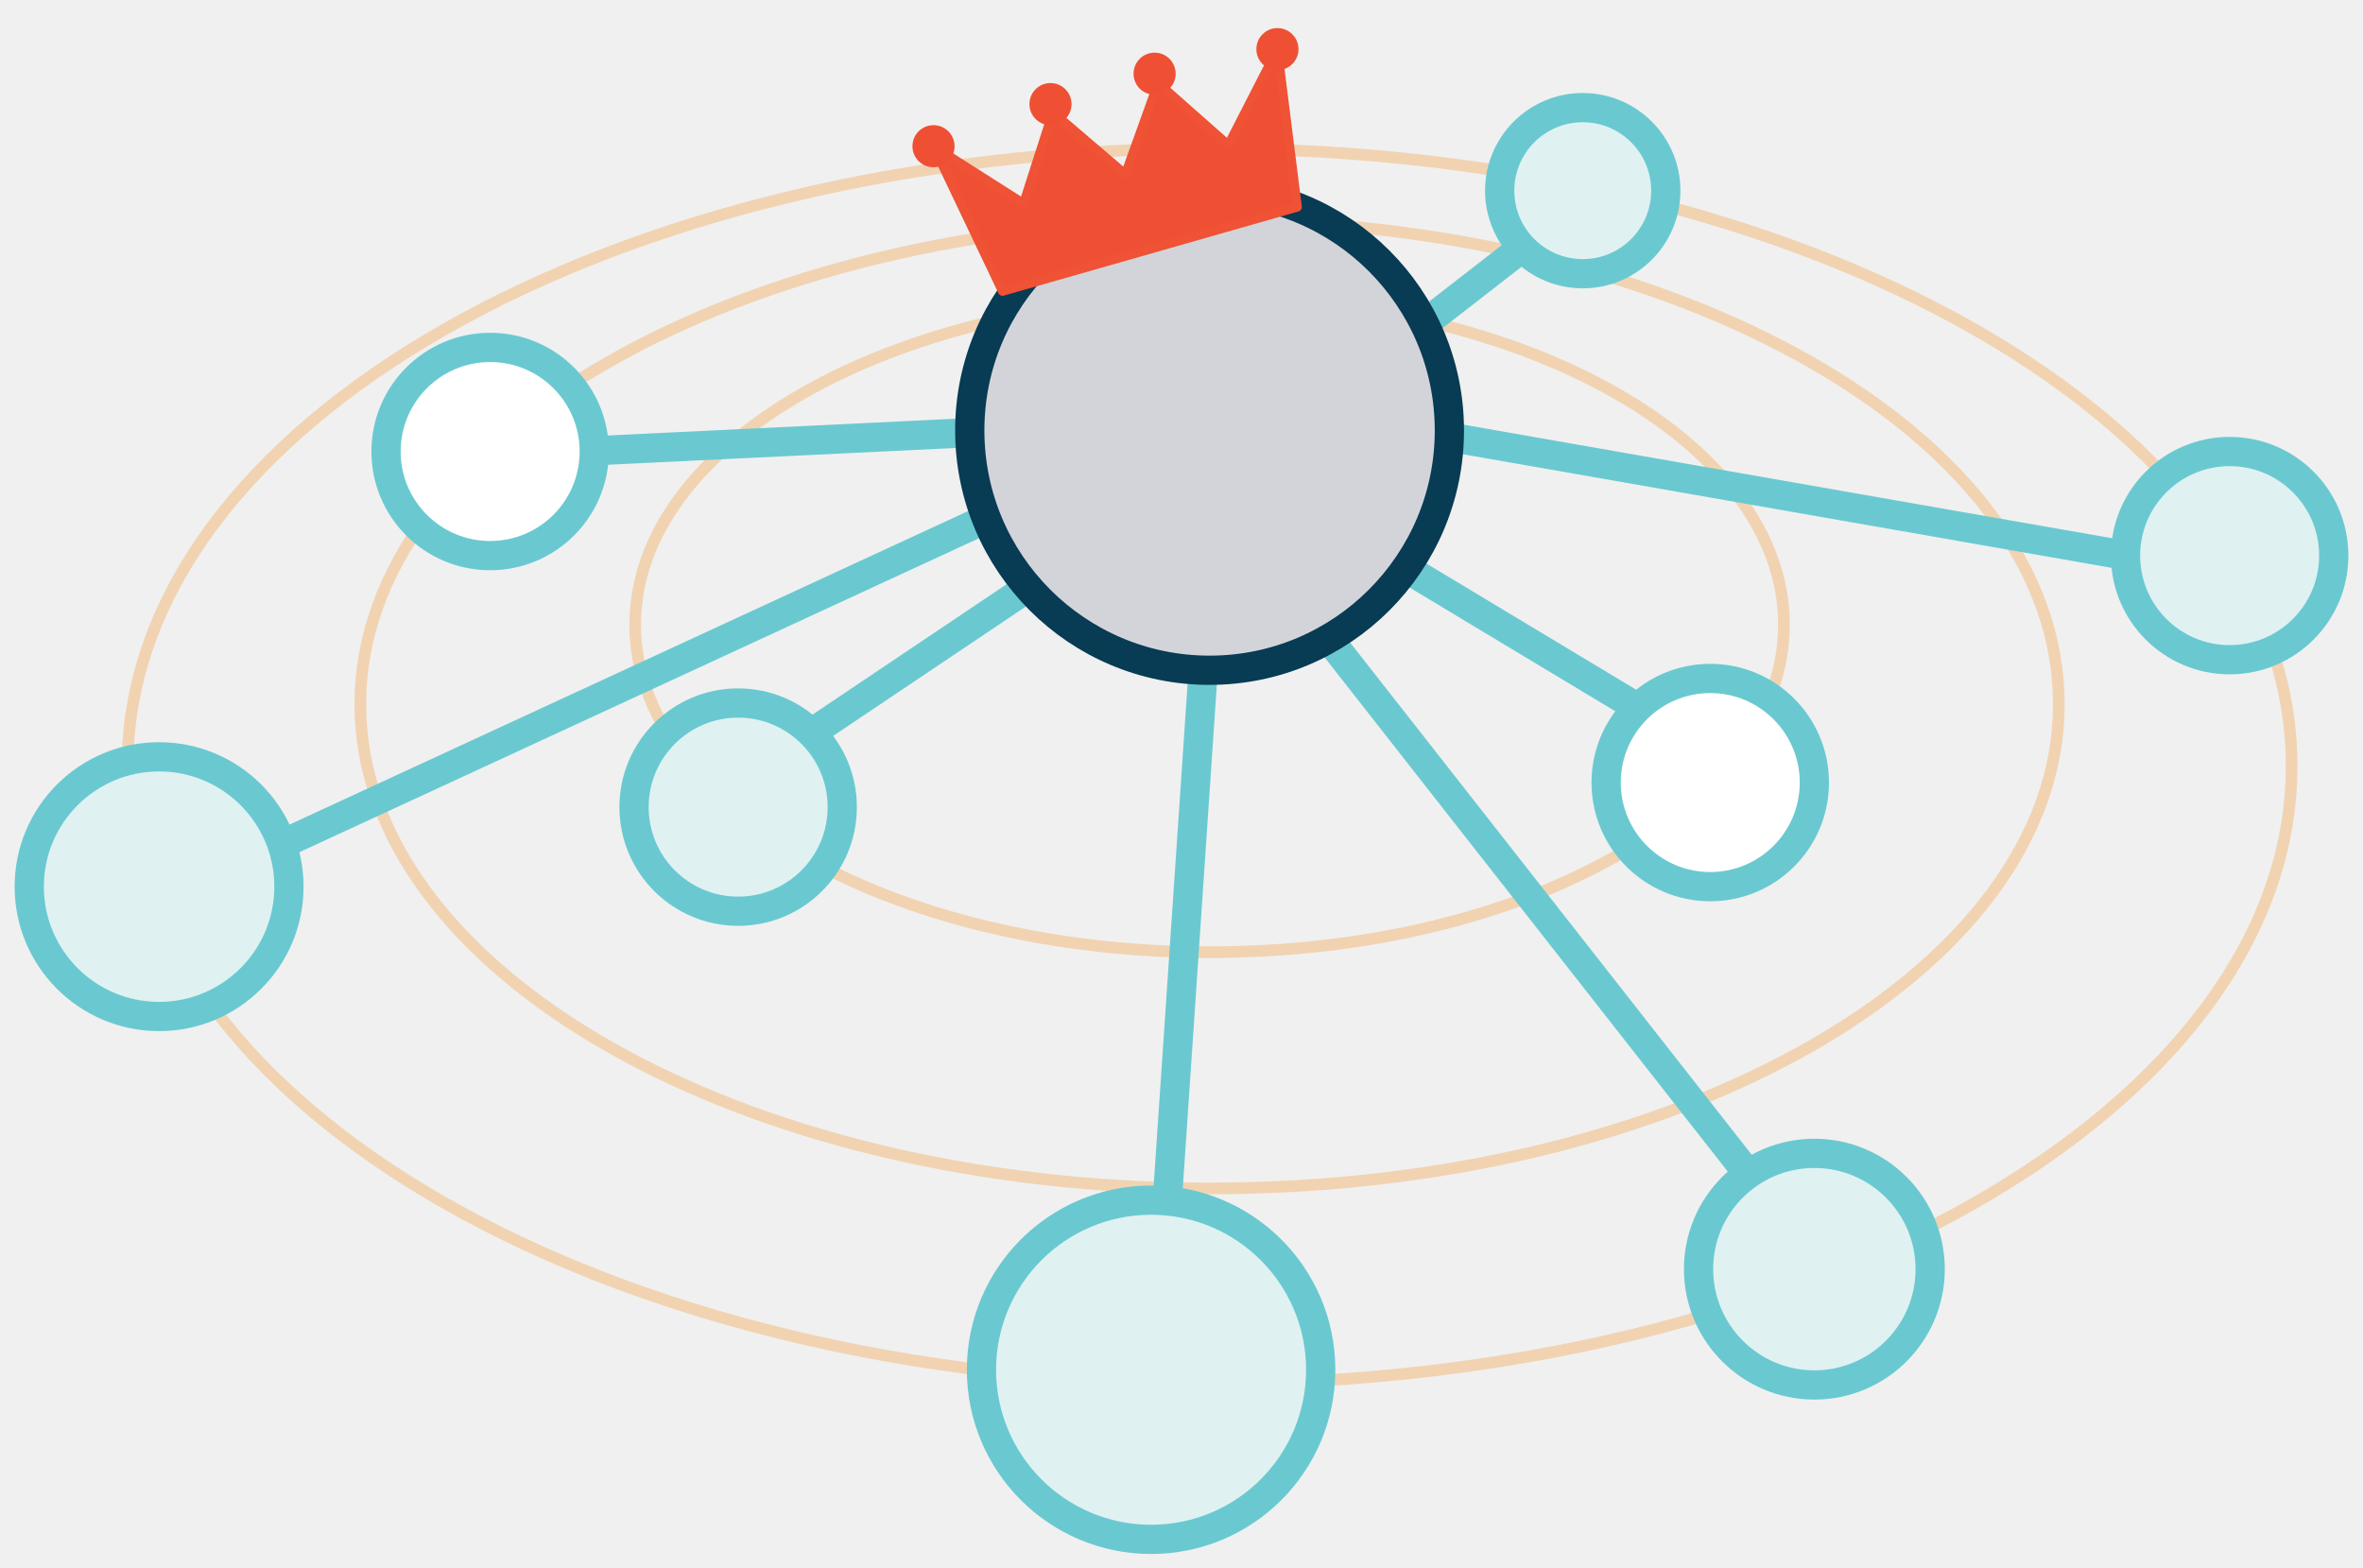
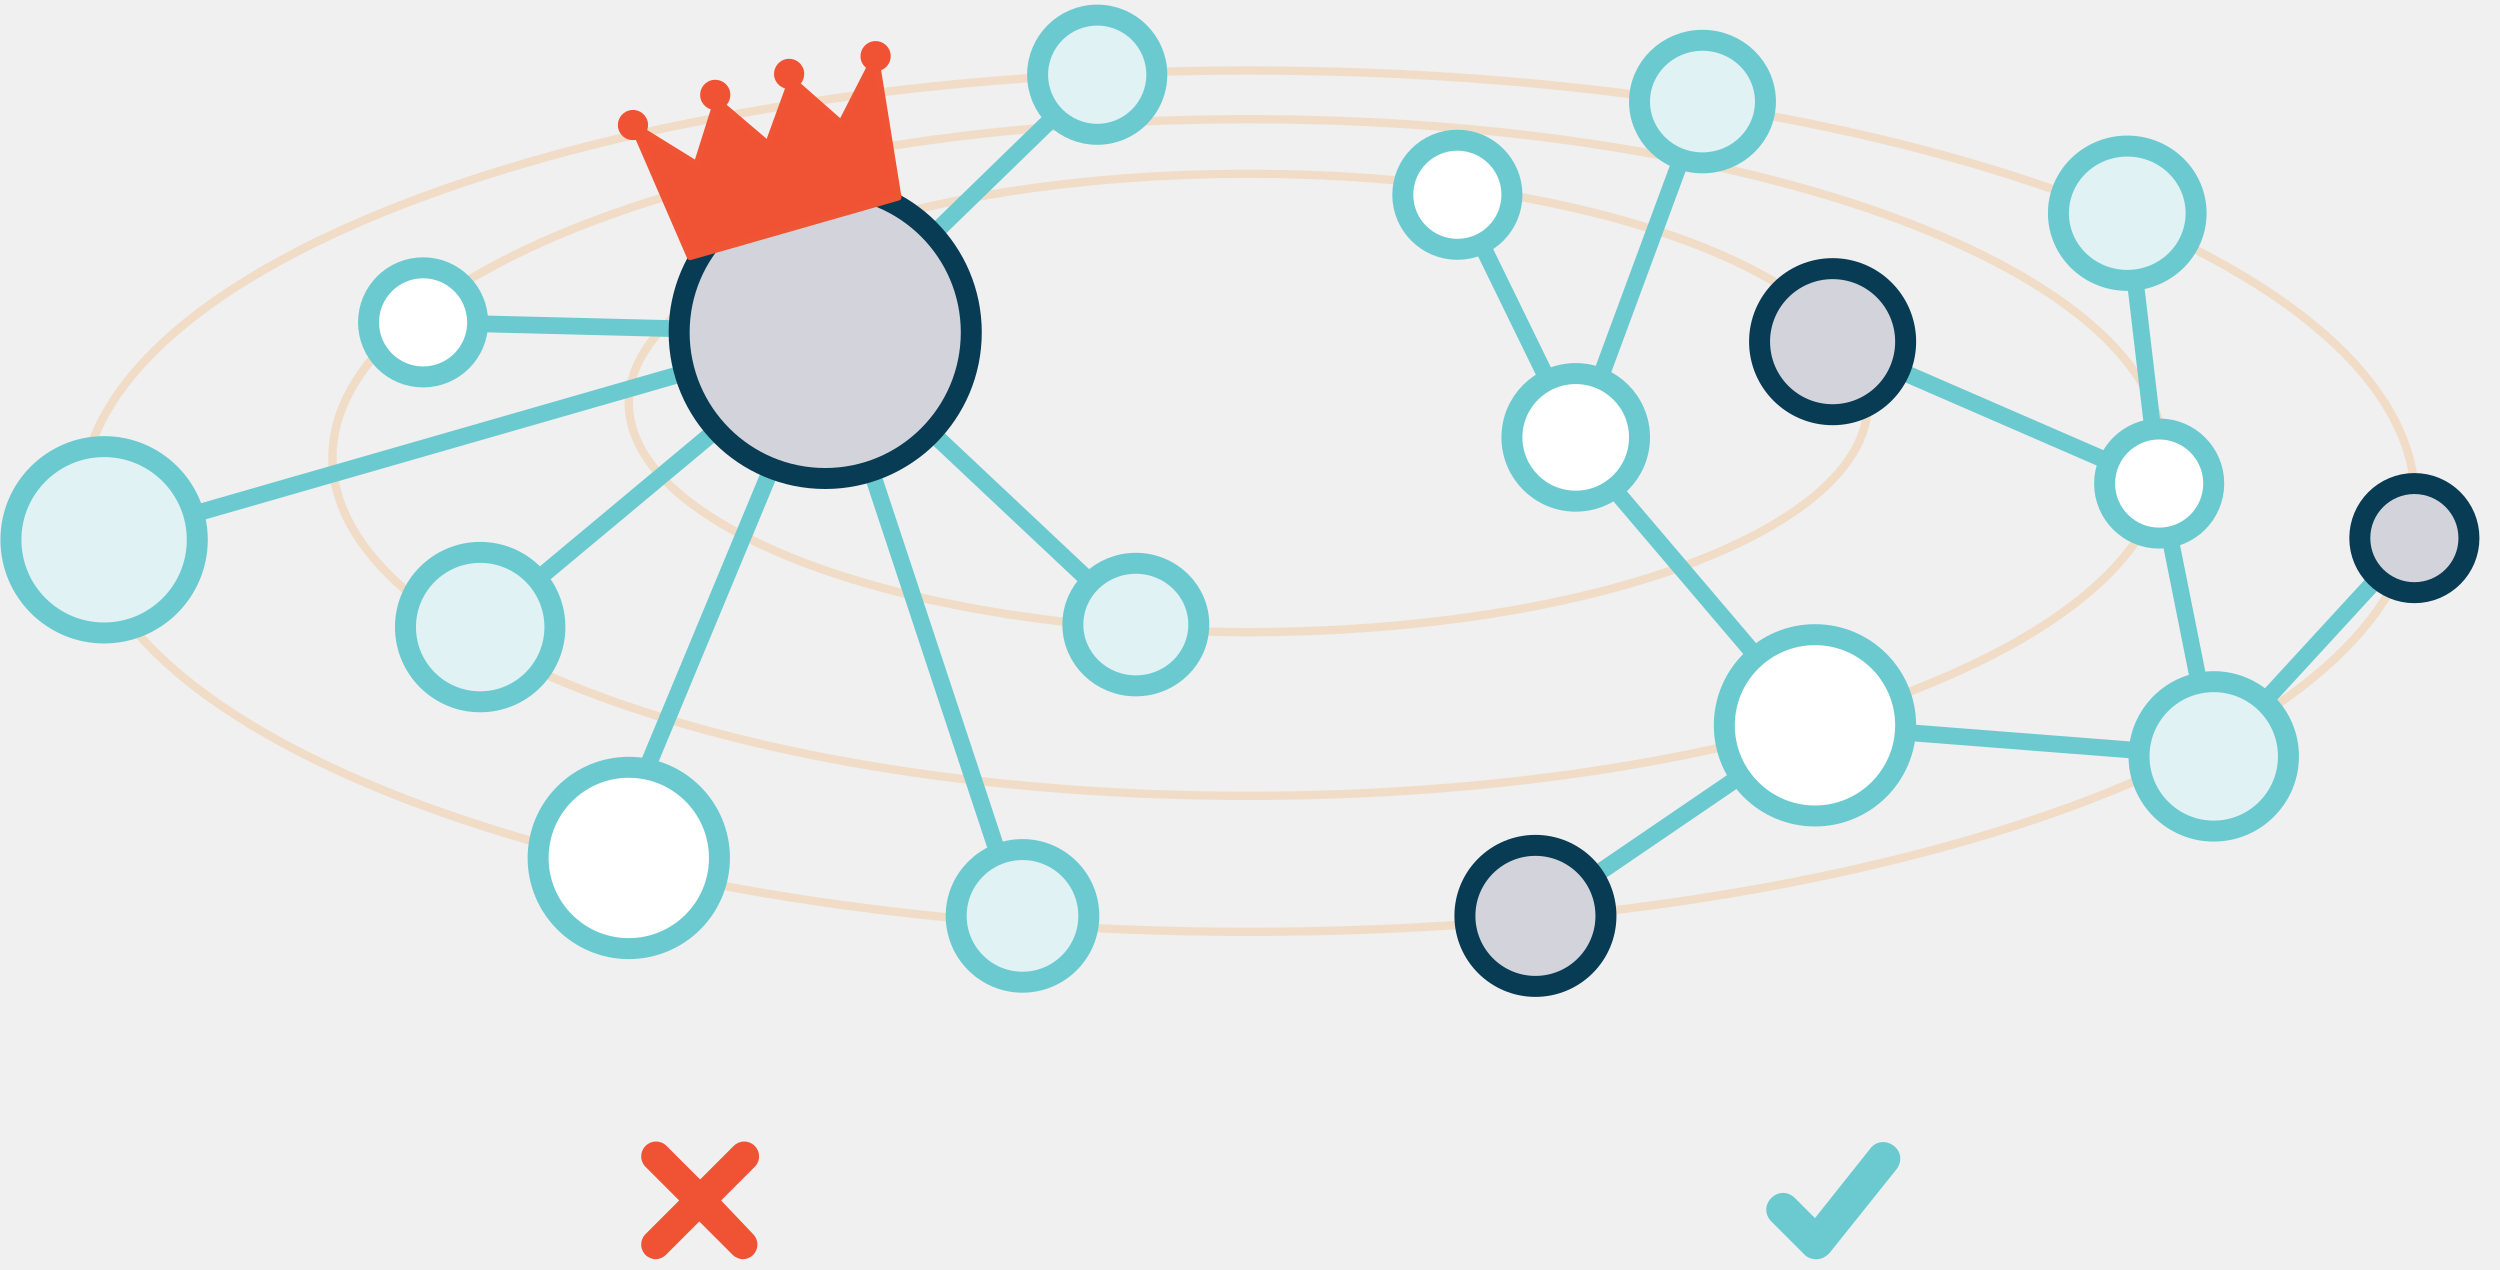
- <svg xmlns="http://www.w3.org/2000/svg" id="Layer_1" width="202" height="134" viewBox="0 0 202 134">
-   <style>.st0{fill:#e0f1f2}.st1,.st2{fill:#d3d4da;stroke:#d3d4db;stroke-linejoin:round;stroke-miterlimit:10}.st2{fill:#fff;stroke:#6ac9d0;stroke-width:2.5}.st3{fill:#d3d4da}.st4,.st5{fill:#fff;stroke:#6ac9d0;stroke-width:2.5;stroke-miterlimit:10}.st5{fill:#e0f1f2}.st6{fill:#083b54}.st7{fill:#ef5034}.st8{fill:#f59122}.st9{fill:#fff}.st10,.st11,.st12{fill:none;stroke-miterlimit:10}.st10{stroke-width:2.5;stroke:#6ac9d0}.st11,.st12{stroke:#ef5034}.st12{stroke:#d3d4da;stroke-width:.5}.st13,.st14{stroke:#063b54}.st13{stroke-linejoin:round;stroke-miterlimit:10;fill:#083b54;stroke-width:.5}.st14{fill:none;stroke-width:.7}.st14,.st15,.st16{stroke-miterlimit:10}.st15{stroke-width:.3;fill:none;stroke:#d3d4da}.st16{fill:#083b54;stroke:#063b54;stroke-linejoin:round}.st17{fill:#6ac9d0}.st18{fill:none;stroke:#063b54;stroke-width:2.5;stroke-miterlimit:10}.st19{fill:#063b54}.st20,.st21,.st22{fill:none;stroke:#6ac9d0;stroke-width:2.5}.st20{opacity:.3;stroke-miterlimit:10}.st21,.st22{stroke-linejoin:round}.st21{stroke-miterlimit:10}.st22{stroke-linecap:round}.st22,.st23,.st24,.st25{stroke-miterlimit:10}.st23{stroke:#f59122;fill:#ffe5ca}.st24,.st25{fill:none}.st24{opacity:.4;stroke:#f59122}.st25{stroke:#c3e9ec;stroke-width:2.5}.st26{clip-path:url(#SVGID_2_)}.st27{opacity:.25}.st27,.st28{fill:#469da1}.st29{opacity:.25;fill:#6ac9d0}.st30,.st31{opacity:.25;fill:#f59122}.st31{fill:#ef5034}.st32,.st33,.st34{stroke-miterlimit:10}.st32{fill:none;stroke-linecap:round;stroke-linejoin:round;stroke:#ef5034;stroke-width:.222}.st33,.st34{stroke:#c3e9ec;stroke-width:2.5}.st33{stroke-linecap:round;fill:none}.st34{fill:#fff;stroke-linejoin:round}.st34,.st35,.st36{stroke-linecap:round}.st35{fill:#fff;stroke-width:2.5;stroke-linejoin:round;stroke-miterlimit:10;stroke:#91d5d9}.st36{stroke:#c0e869}.st36,.st37,.st38{fill:none;stroke-width:2.5;stroke-miterlimit:10}.st37{stroke-linecap:round;stroke:#ef5034}.st38{stroke:#f59685}.st38,.st39,.st40{stroke-linecap:round}.st39{stroke-width:2.5;stroke-miterlimit:10;fill:none;stroke:#f59122}.st40{fill:#fff;stroke:#6ac9d0;stroke-linejoin:round}.st40,.st41,.st42{stroke-width:2.5;stroke-miterlimit:10}.st41{stroke-linecap:round;fill:none;stroke:#96d805}.st42{fill:#fff;stroke:#c3e9ec;stroke-linejoin:round}.st43{fill:#fff;stroke:#fff;stroke-width:2.48}.st43,.st44,.st45{stroke-miterlimit:10}.st44{opacity:.6;stroke-linejoin:round;fill:none;stroke:#6ac9d0;stroke-width:2.5}.st45{fill:#083b54;stroke:#083b54;stroke-width:1.164;stroke-linecap:round}.st45,.st46,.st47{stroke-linejoin:round}.st46{stroke-linecap:round;stroke-miterlimit:10;fill:#083b54;stroke:#083b54;stroke-width:1.132}.st47{fill:#fff;stroke:#fff;stroke-width:2.039}.st47,.st48,.st49{stroke-miterlimit:10}.st48{stroke-linecap:round;stroke-linejoin:round;fill:#083b54;stroke:#083b54;stroke-width:1.166}.st49{fill:#e0f1f2;stroke:#6ac9d0;stroke-width:2}.st50{opacity:.5;fill:#6ac9d0}.st51,.st52,.st53{fill:#fff;stroke:#6ac9d0;stroke-width:2;stroke-miterlimit:10}.st52,.st53{stroke:#083b54;stroke-width:2.5}.st53{fill:#d3d4da}.st54,.st55{opacity:.2;fill:#083b54}.st55{opacity:.3}.st56,.st57,.st58{opacity:.5;fill:#083b54}.st57,.st58{opacity:.85}.st58{opacity:.7}.st59,.st60{stroke-miterlimit:10}.st59{stroke-linecap:round;opacity:.5;fill:#fff;stroke:#6ac9d0}.st60{opacity:.3;fill:none;stroke:#f59122}.st61,.st62{fill:none;stroke:#6ac9d0}.st61{opacity:.3;stroke-miterlimit:10;stroke-width:2.002}.st62{stroke-width:2.5;stroke-linecap:round}.st62,.st63,.st64,.st65{stroke-miterlimit:10}.st63{stroke-width:.776;stroke-linejoin:round;fill:#ef5034;stroke:#ef5234}.st64,.st65{fill:none;stroke:#6ac9d0;stroke-linecap:round}.st64{stroke-linejoin:round;opacity:.6;stroke-width:3}.st65{opacity:.3;stroke-width:2.48}</style>
-   <ellipse class="st60" cx="103.4" cy="53.4" rx="49.1" ry="28" />
-   <ellipse class="st60" cx="103.4" cy="60.2" rx="72.6" ry="41.4" />
-   <ellipse class="st60" cx="103.4" cy="65.5" rx="92.5" ry="52.8" />
-   <path class="st62" d="M69.3 62.7l20.1-13.5M49.5 38.6l37.3-1.8M23.6 72.4l63.2-29.2M181.8 47.5l-61.1-10.7M151.2 102.6L108 47.5M103.4 49.2l-3.7 54.7M112.9 44.2l26.6 16M131.9 19.8l-17.5 13.6" />
-   <circle class="st53" cx="103.4" cy="36.8" r="20.5" />
-   <circle class="st4" cx="146.2" cy="66.9" r="8.9" />
-   <circle class="st5" cx="135.3" cy="16.3" r="7.1" />
-   <circle class="st5" cx="63.1" cy="69" r="8.9" />
-   <circle class="st5" cx="13.6" cy="75.8" r="11.1" />
-   <circle class="st4" cx="41.9" cy="38.6" r="8.9" />
-   <circle class="st5" cx="190.6" cy="47.5" r="8.9" />
-   <circle class="st5" cx="155.1" cy="108.5" r="9.9" />
-   <circle class="st5" cx="98.4" cy="117.1" r="14.5" />
-   <path class="st63" d="M79.8 12.5l5.9 12.4 25.2-7.2-1.7-13.5-4.2 8.2-6-5.3-2.8 7.8L90 9.6l-2.5 7.8z" />
-   <circle class="st7" cx="79.8" cy="12.5" r="1.8" />
-   <circle class="st7" cx="89.8" cy="8.9" r="1.8" />
-   <circle class="st7" cx="98.7" cy="6.3" r="1.8" />
-   <circle class="st7" cx="109.2" cy="4.2" r="1.8" />
+ <svg xmlns="http://www.w3.org/2000/svg" id="Layer_2" width="297.8" height="151.2" viewBox="0 0 297.8 151.2">
+   <style>.st0{opacity:.19}.st1,.st2,.st3{fill:#e0f2f3;stroke:#6bcad0;stroke-width:2.5;stroke-miterlimit:10}.st2,.st3{fill:#fff}.st3{stroke-width:2}.st4{fill:#ffe5ca;stroke:#f59223}.st4,.st5,.st6{stroke-miterlimit:10}.st5{stroke-linecap:round;opacity:.5;fill:#fff;stroke:#6bcad0}.st6{opacity:.3;fill:none;stroke:#f59223}.st7{fill:#f05234}.st8{fill:#fff}.st9{opacity:.5}.st10,.st11{fill:#fff;stroke:#083b54;stroke-width:2.5;stroke-miterlimit:10}.st11{fill:#d3d4db}.st12{fill:#083b54}.st13{fill:#e0f2f3;stroke:#6bcad0;stroke-width:2;stroke-miterlimit:10}.st14{opacity:.5;fill:#6bcad0}.st15,.st16{opacity:.2;fill:#083b54}.st16{opacity:.3}.st17,.st18,.st19{opacity:.5;fill:#083b54}.st18,.st19{opacity:.85}.st19{opacity:.7}.st20{fill:#f59223}.st21{fill:#6bcad0}.st22{opacity:.2;fill:none;stroke:#f59223}.st22,.st23,.st24{stroke-miterlimit:10}.st23{stroke-linecap:round;fill:none;stroke:#6bcad0;stroke-width:2}.st24{fill:#f05234;stroke:#ef5434;stroke-width:.776;stroke-linejoin:round}.st25,.st26,.st27{fill:none;stroke:#6bcad0;stroke-width:2.5;stroke-linecap:round;stroke-miterlimit:10}.st26,.st27{stroke-width:2.48}.st27{opacity:.3}.st28{opacity:.6}.st28,.st29{fill:none;stroke:#6bcad0;stroke-width:3;stroke-linecap:round;stroke-linejoin:round;stroke-miterlimit:10}</style>
+   <ellipse class="st22" cx="148.7" cy="48" rx="73.8" ry="27.3" />
+   <ellipse class="st22" cx="148.7" cy="54.5" rx="109.1" ry="40.3" />
+   <ellipse class="st22" cx="148.7" cy="59.7" rx="139" ry="51.3" />
+   <path class="st23" d="M287.6 64.1l-23.9 26M216.2 86.4l47.5 3.7-6.5-32.5M57.2 74.7l41.1-34.3M50.4 38.4l47.9 1.2M12.4 64.3l85.9-24.7M135.3 74.4l-37-34.8M98.3 40.4l-25.7 61.8M98.7 40.7l23.3 70.4M130.7 8.9L98.3 40.4" />
+   <circle class="st11" cx="98.3" cy="39.6" r="17.4" />
+   <circle class="st2" cx="74.9" cy="102.2" r="10.8" />
+   <path class="st23" d="M216.2 86.4l-28.5-33.5 15.1-40.8M173.6 23.2l14.1 28.9M182.9 109.1l33.3-22.7" />
+   <circle class="st2" cx="216.2" cy="86.4" r="10.8" />
+   <circle class="st1" cx="130.7" cy="8.9" r="7.1" />
+   <circle class="st1" cx="57.2" cy="74.7" r="8.9" />
+   <circle class="st1" cx="263.7" cy="90.1" r="8.9" />
+   <circle class="st1" cx="12.4" cy="64.3" r="11.1" />
+   <circle class="st2" cx="50.4" cy="38.4" r="6.5" />
+   <circle class="st2" cx="187.7" cy="52.1" r="7.6" />
+   <circle class="st11" cx="287.6" cy="64.1" r="6.5" />
+   <circle class="st2" cx="173.6" cy="23.2" r="6.5" />
+   <path class="st23" d="M253.4 25.4l3.8 32.2-38.9-16.9" />
+   <circle class="st11" cx="182.9" cy="109.1" r="8.4" />
+   <ellipse class="st1" cx="135.3" cy="74.4" rx="7.5" ry="7.3" />
+   <ellipse class="st1" cx="253.4" cy="25.4" rx="8.2" ry="8" />
+   <ellipse class="st1" cx="202.8" cy="12.1" rx="7.5" ry="7.3" />
+   <circle class="st1" cx="121.8" cy="109.1" r="7.9" />
+   <path class="st24" d="M75.4 14.9l6.8 15.7 24.8-7.1-2.7-16.8-4.1 8-5.9-5.2-2.8 7.7-6.1-5.2-2.4 7.6z" />
+   <ellipse transform="rotate(-15.888 75.385 14.901)" class="st7" cx="75.4" cy="14.9" rx="1.8" ry="1.8" />
+   <ellipse transform="rotate(-15.888 85.21 11.302)" class="st7" cx="85.2" cy="11.3" rx="1.8" ry="1.8" />
+   <ellipse transform="rotate(-15.888 94.012 8.797)" class="st7" cx="94" cy="8.8" rx="1.8" ry="1.8" />
+   <ellipse transform="rotate(-15.888 104.273 6.682)" class="st7" cx="104.3" cy="6.7" rx="1.8" ry="1.8" />
+   <circle class="st11" cx="218.3" cy="40.7" r="8.7" />
+   <circle class="st2" cx="257.2" cy="57.6" r="6.5" />
+   <path class="st21" d="M216.3 150h.1c.6 0 1.1-.3 1.5-.7l8-10c.7-.9.6-2.1-.3-2.8-.9-.7-2.1-.6-2.8.3l-6.6 8.3-2.4-2.4c-.8-.8-2-.8-2.8 0-.8.8-.8 2 0 2.8l4 4c.3.3.8.5 1.3.5z" />
+   <path class="st7" d="M85.9 143l4-4c.7-.7.7-1.8 0-2.5s-1.8-.7-2.5 0l-4 4-4-4c-.7-.7-1.8-.7-2.5 0s-.7 1.8 0 2.5l4 4-4 4c-.7.7-.7 1.8 0 2.5.3.3.8.5 1.2.5.4 0 .9-.2 1.2-.5l4-4 4 4c.3.3.8.5 1.2.5.4 0 .9-.2 1.2-.5.7-.7.7-1.8 0-2.5l-3.8-4z" />
</svg>
